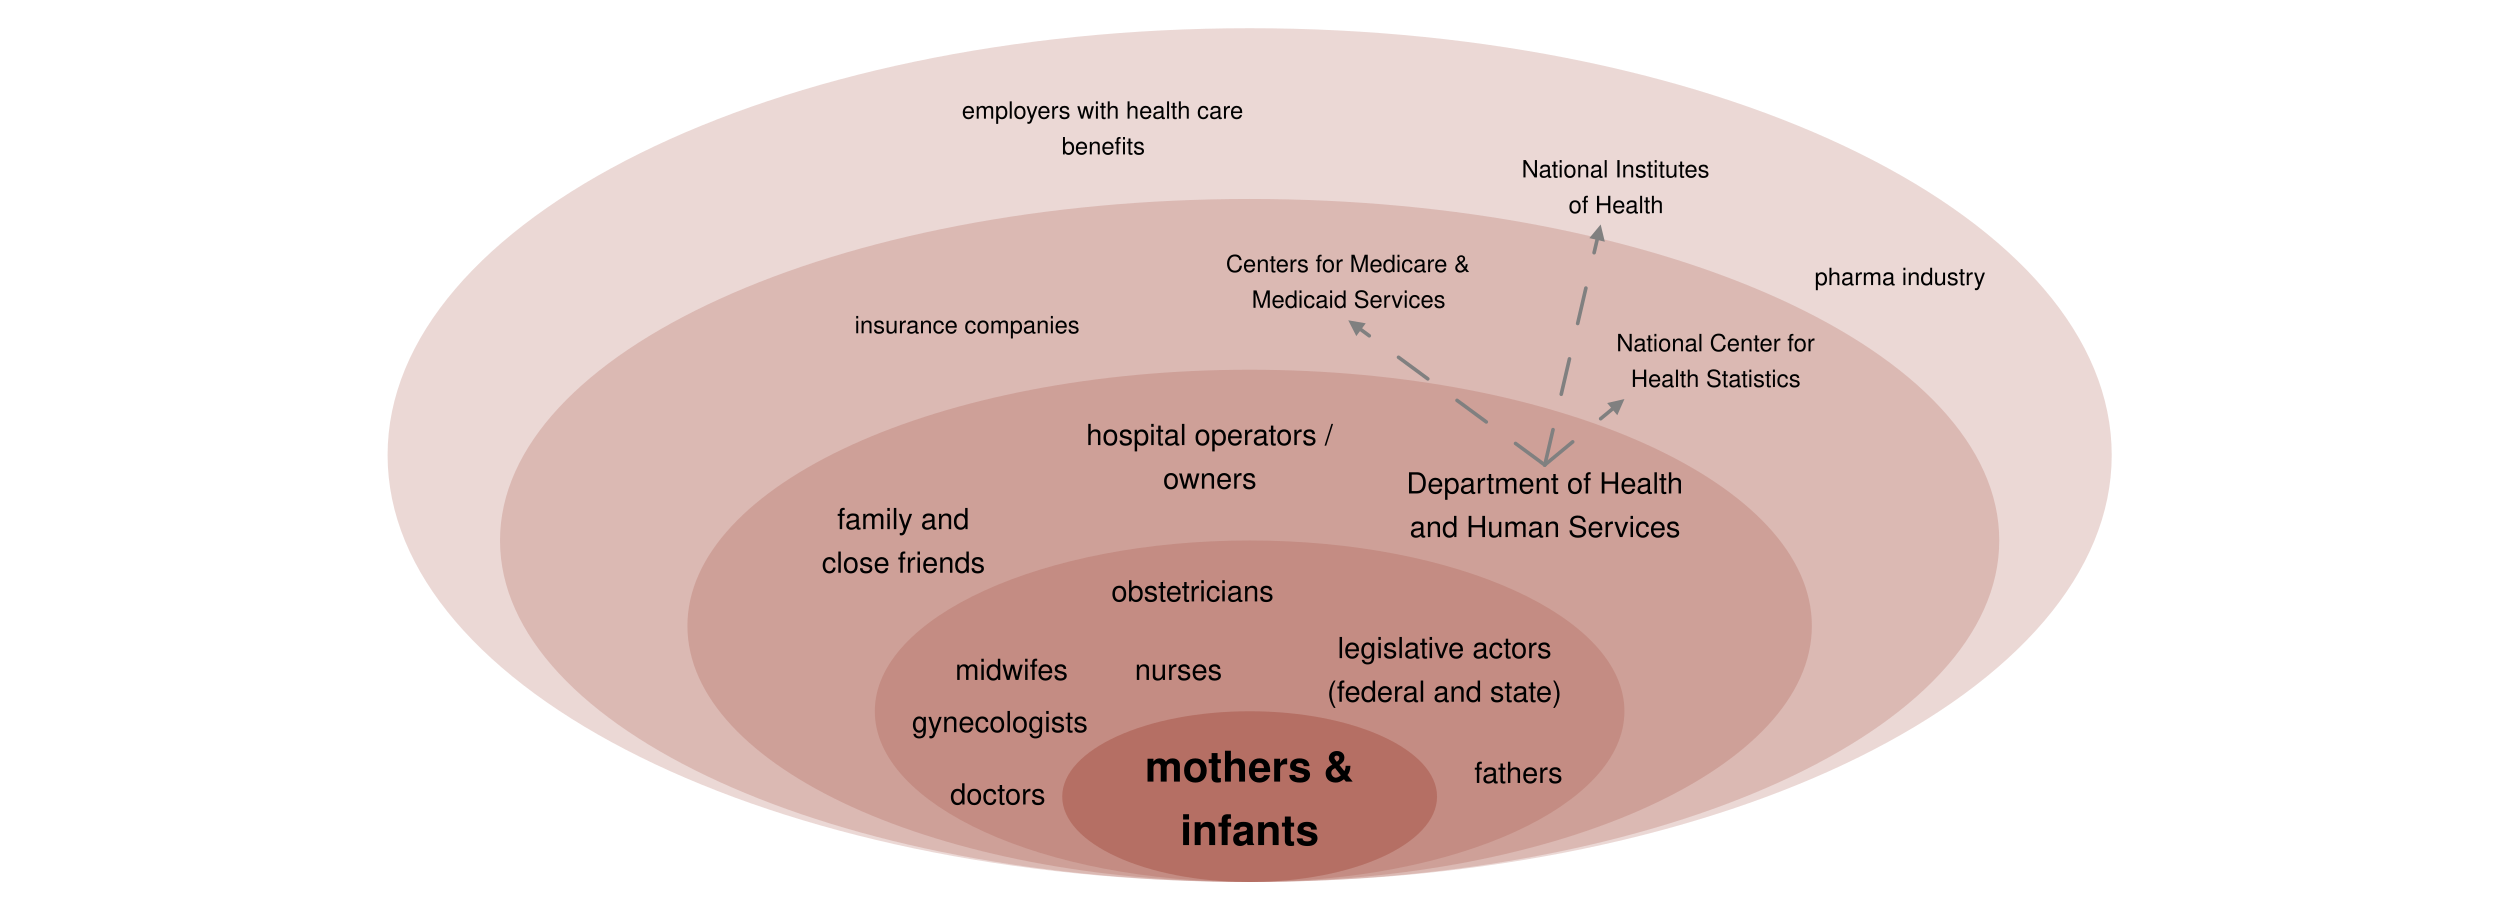
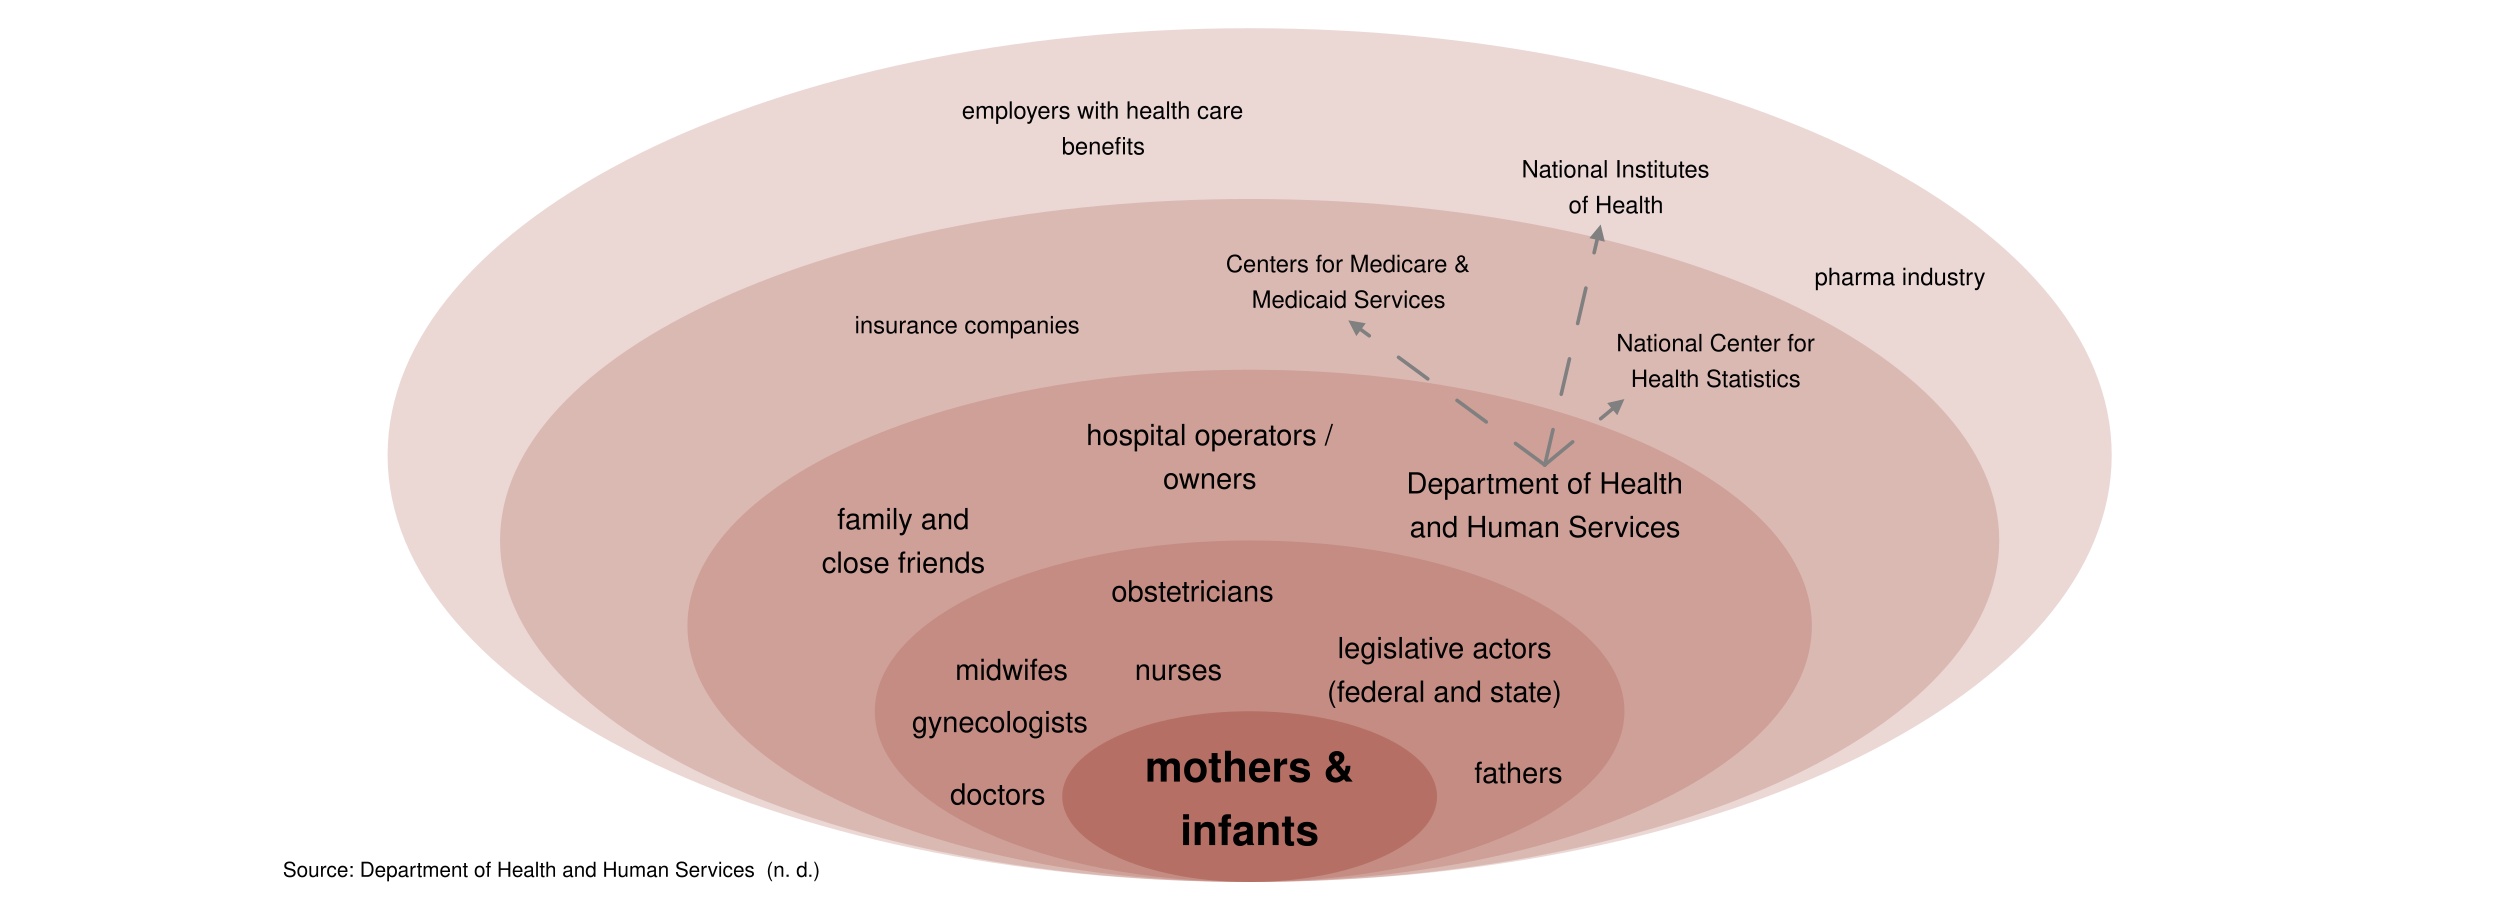
<svg xmlns="http://www.w3.org/2000/svg" id="Layer_1" version="1.1" viewBox="0 0 1450 520">
  <defs>
    <style>
      .st0 {
        font-size: 13.8px;
      }

-       .st0, .st1, .st2, .st3 {
+       .st0, .st1, .st2, .st3, .st4, .st5 {
        isolation: isolate;
      }

-       .st0, .st3 {
+       .st0, .st1, .st5 {
        font-family: Helvetica, Helvetica;
+       }
+ 
+       .st1 {
+         font-size: 12px;
+       }
+ 
+       .st2 {
+         font-family: Helvetica-Bold, Helvetica;
+         font-size: 24.54px;
+         font-weight: 700;
+       }
+ 
+       .st6 {
+         fill-opacity: .2;
+       }
+ 
+       .st6, .st4 {
+         fill: #9b3d2e;
      }

      .st4 {
        fill-opacity: .4;
        opacity: .9;
      }

-       .st4, .st5 {
-         fill: #9b3d2e;
-       }
- 
-       .st1 {
-         font-family: Helvetica-Bold, Helvetica;
-         font-size: 24.54px;
-         font-weight: 700;
-       }
- 
      .st5 {
-         fill-opacity: .2;
-       }
- 
-       .st3 {
        font-size: 16.87px;
      }

-       .st6 {
+       .st7 {
        fill: gray;
        fill-rule: evenodd;
      }

-       .st7 {
+       .st8 {
        fill: none;
        stroke: gray;
        stroke-dasharray: 21.07 21.07 21.07 21.07 21.07 21.07;
        stroke-linecap: round;
        stroke-linejoin: round;
        stroke-width: 2.11px;
      }
    </style>
  </defs>
-   <ellipse class="st5" cx="724.8" cy="263.96" rx="500" ry="247.6" />
-   <ellipse class="st5" cx="724.79" cy="313.48" rx="434.78" ry="198.08" />
-   <ellipse class="st5" cx="724.79" cy="363" rx="326.09" ry="148.56" />
-   <ellipse class="st5" cx="724.78" cy="412.52" rx="217.39" ry="99.04" />
+   <ellipse class="st6" cx="724.8" cy="263.96" rx="500" ry="247.6" />
+   <ellipse class="st6" cx="724.79" cy="313.48" rx="434.78" ry="198.08" />
+   <ellipse class="st6" cx="724.79" cy="363" rx="326.09" ry="148.56" />
+   <ellipse class="st6" cx="724.78" cy="412.52" rx="217.39" ry="99.04" />
  <ellipse class="st4" cx="724.79" cy="462.04" rx="108.7" ry="49.52" />
  <g>
-     <g class="st2">
-       <g class="st2">
-         <text class="st1" transform="translate(664.1 453.33)">
-           <tspan x="0" y="0">mothers &amp;</tspan>
-         </text>
-       </g>
-     </g>
-     <g class="st2">
-       <g class="st2">
-         <text class="st1" transform="translate(684.56 490.14)">
-           <tspan x="0" y="0">infants</tspan>
-         </text>
-       </g>
-     </g>
-   </g>
-   <g class="st2">
-     <g class="st2">
-       <text class="st3" transform="translate(855.09 454.09)">
-         <tspan x="0" y="0">fathers</tspan>
+     <g class="st3">
+       <g class="st3">
+         <g class="st3">
+           <g class="st3">
+             <g class="st3">
+               <text class="st2" transform="translate(664.1 453.33)">
+                 <tspan x="0" y="0">mothers &amp;</tspan>
+               </text>
+             </g>
+           </g>
+         </g>
+       </g>
+     </g>
+     <g class="st3">
+       <g class="st3">
+         <g class="st3">
+           <g class="st3">
+             <g class="st3">
+               <text class="st2" transform="translate(684.56 490.14)">
+                 <tspan x="0" y="0">infants</tspan>
+               </text>
+             </g>
+           </g>
+         </g>
+       </g>
+     </g>
+   </g>
+   <g class="st3">
+     <g class="st3">
+       <g class="st3">
+         <g class="st3">
+           <g class="st3">
+             <text class="st5" transform="translate(855.09 454.09)">
+               <tspan x="0" y="0">fathers</tspan>
+             </text>
+           </g>
+         </g>
+       </g>
+     </g>
+   </g>
+   <g>
+     <g class="st3">
+       <g class="st3">
+         <g class="st3">
+           <g class="st3">
+             <g class="st3">
+               <text class="st5" transform="translate(485.56 306.88)">
+                 <tspan x="0" y="0">family and</tspan>
+               </text>
+             </g>
+           </g>
+         </g>
+       </g>
+     </g>
+     <g class="st3">
+       <g class="st3">
+         <g class="st3">
+           <g class="st3">
+             <g class="st3">
+               <text class="st5" transform="translate(476.64 332.19)">
+                 <tspan x="0" y="0">close friends</tspan>
+               </text>
+             </g>
+           </g>
+         </g>
+       </g>
+     </g>
+   </g>
+   <g>
+     <g class="st3">
+       <g class="st3">
+         <g class="st3">
+           <g class="st3">
+             <g class="st3">
+               <text class="st5" transform="translate(775.82 381.7)">
+                 <tspan x="0" y="0">legislative actors</tspan>
+               </text>
+             </g>
+           </g>
+         </g>
+       </g>
+     </g>
+     <g class="st3">
+       <g class="st3">
+         <g class="st3">
+           <g class="st3">
+             <g class="st3">
+               <text class="st5" transform="translate(769.71 407.01)">
+                 <tspan x="0" y="0">(federal and state)</tspan>
+               </text>
+             </g>
+           </g>
+         </g>
+       </g>
+     </g>
+   </g>
+   <g>
+     <g class="st3">
+       <g class="st3">
+         <g class="st3">
+           <g class="st3">
+             <g class="st3">
+               <text class="st5" transform="translate(815.73 286.2)">
+                 <tspan x="0" y="0">Department of Health</tspan>
+               </text>
+             </g>
+           </g>
+         </g>
+       </g>
+     </g>
+     <g class="st3">
+       <g class="st3">
+         <g class="st3">
+           <g class="st3">
+             <g class="st3">
+               <text class="st5" transform="translate(817.61 311.51)">
+                 <tspan x="0" y="0">and Human Services</tspan>
+               </text>
+             </g>
+           </g>
+         </g>
+       </g>
+     </g>
+   </g>
+   <g>
+     <g class="st3">
+       <g class="st3">
+         <g class="st3">
+           <g class="st3">
+             <g class="st3">
+               <text class="st0" transform="translate(711.02 157.81)">
+                 <tspan x="0" y="0">Centers for Medicare &amp;</tspan>
+               </text>
+             </g>
+           </g>
+         </g>
+       </g>
+     </g>
+     <g class="st3">
+       <g class="st3">
+         <g class="st3">
+           <g class="st3">
+             <g class="st3">
+               <text class="st0" transform="translate(725.98 178.51)">
+                 <tspan x="0" y="0">Medicaid Services</tspan>
+               </text>
+             </g>
+           </g>
+         </g>
+       </g>
+     </g>
+   </g>
+   <g>
+     <g class="st3">
+       <g class="st3">
+         <g class="st3">
+           <g class="st3">
+             <g class="st3">
+               <text class="st0" transform="translate(882.54 102.91)">
+                 <tspan x="0" y="0">National Institutes</tspan>
+               </text>
+             </g>
+           </g>
+         </g>
+       </g>
+     </g>
+     <g class="st3">
+       <g class="st3">
+         <g class="st3">
+           <g class="st3">
+             <g class="st3">
+               <text class="st0" transform="translate(909.77 123.62)">
+                 <tspan x="0" y="0">of Health</tspan>
+               </text>
+             </g>
+           </g>
+         </g>
+       </g>
+     </g>
+   </g>
+   <g class="st3">
+     <g class="st3">
+       <g class="st3">
+         <g class="st3">
+           <g class="st3">
+             <text class="st5" transform="translate(551.06 466.58)">
+               <tspan x="0" y="0">doctors</tspan>
+             </text>
+           </g>
+         </g>
+       </g>
+     </g>
+   </g>
+   <g class="st3">
+     <g class="st3">
+       <g class="st3">
+         <g class="st3">
+           <g class="st3">
+             <text class="st5" transform="translate(658.17 394.36)">
+               <tspan x="0" y="0">nurses</tspan>
+             </text>
+           </g>
+         </g>
+       </g>
+     </g>
+   </g>
+   <g class="st3">
+     <g class="st3">
+       <g class="st3">
+         <g class="st3">
+           <g class="st3">
+             <text class="st5" transform="translate(554 394.36)">
+               <tspan x="0" y="0">midwifes</tspan>
+             </text>
+           </g>
+         </g>
+       </g>
+     </g>
+   </g>
+   <g class="st3">
+     <g class="st3">
+       <g class="st3">
+         <g class="st3">
+           <g class="st3">
+             <text class="st5" transform="translate(644.58 348.81)">
+               <tspan x="0" y="0">obstetricians</tspan>
+             </text>
+           </g>
+         </g>
+       </g>
+     </g>
+   </g>
+   <g class="st3">
+     <g class="st3">
+       <g class="st3">
+         <g class="st3">
+           <g class="st3">
+             <text class="st5" transform="translate(528.89 424.62)">
+               <tspan x="0" y="0">gynecologists</tspan>
+             </text>
+           </g>
+         </g>
+       </g>
+     </g>
+   </g>
+   <g class="st3">
+     <g class="st3">
+       <g class="st3">
+         <g class="st3">
+           <g class="st3">
+             <text class="st0" transform="translate(1052.45 165.33)">
+               <tspan x="0" y="0">pharma industry</tspan>
+             </text>
+           </g>
+         </g>
+       </g>
+     </g>
+   </g>
+   <g>
+     <g class="st3">
+       <g class="st3">
+         <g class="st3">
+           <g class="st3">
+             <g class="st3">
+               <text class="st0" transform="translate(557.86 68.83)">
+                 <tspan x="0" y="0">employers with health care</tspan>
+               </text>
+             </g>
+           </g>
+         </g>
+       </g>
+     </g>
+     <g class="st3">
+       <g class="st3">
+         <g class="st3">
+           <g class="st3">
+             <g class="st3">
+               <text class="st0" transform="translate(615.78 89.54)">
+                 <tspan x="0" y="0">beneﬁts</tspan>
+               </text>
+             </g>
+           </g>
+         </g>
+       </g>
+     </g>
+   </g>
+   <g class="st3">
+     <g class="st3">
+       <g class="st3">
+         <g class="st3">
+           <g class="st3">
+             <text class="st0" transform="translate(495.7 193.3)">
+               <tspan x="0" y="0">insurance companies</tspan>
+             </text>
+           </g>
+         </g>
+       </g>
+     </g>
+   </g>
+   <g>
+     <g class="st3">
+       <g class="st3">
+         <g class="st3">
+           <g class="st3">
+             <g class="st3">
+               <text class="st5" transform="translate(630.02 258.13)">
+                 <tspan x="0" y="0">hospital operators /</tspan>
+               </text>
+             </g>
+           </g>
+         </g>
+       </g>
+     </g>
+     <g class="st3">
+       <g class="st3">
+         <g class="st3">
+           <g class="st3">
+             <g class="st3">
+               <text class="st5" transform="translate(674.57 283.44)">
+                 <tspan x="0" y="0">owners</tspan>
+               </text>
+             </g>
+           </g>
+         </g>
+       </g>
+     </g>
+   </g>
+   <g>
+     <path class="st7" d="M786.66,194.93l-4.68-9.16,10.14,1.75-5.46,7.41Z" />
+     <path class="st8" d="M895.98,269.7s-84.67-62.33-108.06-79.56" />
+   </g>
+   <g>
+     <path class="st7" d="M932.16,233.75l10.02-2.32-4.16,9.41-5.87-7.09h0Z" />
+     <path class="st8" d="M895.92,269.71s28.24-23.37,40.59-33.59" />
+   </g>
+   <g>
+     <path class="st7" d="M921.82,138.12l6.57-7.93,2.4,10-8.96-2.08h-.01Z" />
+     <path class="st8" d="M895.99,269.71s24.11-103.83,30.73-132.35" />
+   </g>
+   <g>
+     <g class="st3">
+       <g class="st3">
+         <g class="st3">
+           <g class="st3">
+             <g class="st3">
+               <text class="st0" transform="translate(937.47 203.72)">
+                 <tspan x="0" y="0">National Center for</tspan>
+               </text>
+             </g>
+           </g>
+         </g>
+       </g>
+     </g>
+     <g class="st3">
+       <g class="st3">
+         <g class="st3">
+           <g class="st3">
+             <g class="st3">
+               <text class="st0" transform="translate(945.92 224.43)">
+                 <tspan x="0" y="0">Health Statistics</tspan>
+               </text>
+             </g>
+           </g>
+         </g>
+       </g>
+     </g>
+   </g>
+   <g class="st3">
+     <g class="st3">
+       <text class="st1" transform="translate(164.05 508.56)">
+         <tspan x="0" y="0" xml:space="preserve">Source: Department of Health and Human Services  (n. d.)</tspan>
      </text>
    </g>
  </g>
-   <g>
-     <g class="st2">
-       <g class="st2">
-         <text class="st3" transform="translate(485.56 306.88)">
-           <tspan x="0" y="0">family and</tspan>
-         </text>
-       </g>
-     </g>
-     <g class="st2">
-       <g class="st2">
-         <text class="st3" transform="translate(476.64 332.19)">
-           <tspan x="0" y="0">close friends</tspan>
-         </text>
-       </g>
-     </g>
-   </g>
-   <g>
-     <g class="st2">
-       <g class="st2">
-         <text class="st3" transform="translate(775.82 381.7)">
-           <tspan x="0" y="0">legislative actors</tspan>
-         </text>
-       </g>
-     </g>
-     <g class="st2">
-       <g class="st2">
-         <text class="st3" transform="translate(769.71 407.01)">
-           <tspan x="0" y="0">(federal and state)</tspan>
-         </text>
-       </g>
-     </g>
-   </g>
-   <g>
-     <g class="st2">
-       <g class="st2">
-         <text class="st3" transform="translate(815.73 286.2)">
-           <tspan x="0" y="0">Department of Health</tspan>
-         </text>
-       </g>
-     </g>
-     <g class="st2">
-       <g class="st2">
-         <text class="st3" transform="translate(817.61 311.51)">
-           <tspan x="0" y="0">and Human Services</tspan>
-         </text>
-       </g>
-     </g>
-   </g>
-   <g>
-     <g class="st2">
-       <g class="st2">
-         <text class="st0" transform="translate(711.02 157.81)">
-           <tspan x="0" y="0">Centers for Medicare &amp;</tspan>
-         </text>
-       </g>
-     </g>
-     <g class="st2">
-       <g class="st2">
-         <text class="st0" transform="translate(725.98 178.51)">
-           <tspan x="0" y="0">Medicaid Services</tspan>
-         </text>
-       </g>
-     </g>
-   </g>
-   <g>
-     <g class="st2">
-       <g class="st2">
-         <text class="st0" transform="translate(882.54 102.91)">
-           <tspan x="0" y="0">National Institutes</tspan>
-         </text>
-       </g>
-     </g>
-     <g class="st2">
-       <g class="st2">
-         <text class="st0" transform="translate(909.77 123.62)">
-           <tspan x="0" y="0">of Health</tspan>
-         </text>
-       </g>
-     </g>
-   </g>
-   <g class="st2">
-     <g class="st2">
-       <text class="st3" transform="translate(551.06 466.58)">
-         <tspan x="0" y="0">doctors</tspan>
-       </text>
-     </g>
-   </g>
-   <g class="st2">
-     <g class="st2">
-       <text class="st3" transform="translate(658.17 394.36)">
-         <tspan x="0" y="0">nurses</tspan>
-       </text>
-     </g>
-   </g>
-   <g class="st2">
-     <g class="st2">
-       <text class="st3" transform="translate(554 394.36)">
-         <tspan x="0" y="0">midwifes</tspan>
-       </text>
-     </g>
-   </g>
-   <g class="st2">
-     <g class="st2">
-       <text class="st3" transform="translate(644.58 348.81)">
-         <tspan x="0" y="0">obstetricians</tspan>
-       </text>
-     </g>
-   </g>
-   <g class="st2">
-     <g class="st2">
-       <text class="st3" transform="translate(528.89 424.62)">
-         <tspan x="0" y="0">gynecologists</tspan>
-       </text>
-     </g>
-   </g>
-   <g class="st2">
-     <g class="st2">
-       <text class="st0" transform="translate(1052.45 165.33)">
-         <tspan x="0" y="0">pharma industry</tspan>
-       </text>
-     </g>
-   </g>
-   <g>
-     <g class="st2">
-       <g class="st2">
-         <text class="st0" transform="translate(557.86 68.83)">
-           <tspan x="0" y="0">employers with health care</tspan>
-         </text>
-       </g>
-     </g>
-     <g class="st2">
-       <g class="st2">
-         <text class="st0" transform="translate(615.78 89.54)">
-           <tspan x="0" y="0">beneﬁts</tspan>
-         </text>
-       </g>
-     </g>
-   </g>
-   <g class="st2">
-     <g class="st2">
-       <text class="st0" transform="translate(495.7 193.3)">
-         <tspan x="0" y="0">insurance companies</tspan>
-       </text>
-     </g>
-   </g>
-   <g>
-     <g class="st2">
-       <g class="st2">
-         <text class="st3" transform="translate(630.02 258.13)">
-           <tspan x="0" y="0">hospital operators /</tspan>
-         </text>
-       </g>
-     </g>
-     <g class="st2">
-       <g class="st2">
-         <text class="st3" transform="translate(674.57 283.44)">
-           <tspan x="0" y="0">owners</tspan>
-         </text>
-       </g>
-     </g>
-   </g>
-   <g>
-     <path class="st6" d="M786.66,194.93l-4.68-9.16,10.14,1.75-5.46,7.41Z" />
-     <path class="st7" d="M895.98,269.7s-84.67-62.33-108.06-79.56" />
-   </g>
-   <g>
-     <path class="st6" d="M932.16,233.75l10.02-2.32-4.16,9.41-5.87-7.09h0Z" />
-     <path class="st7" d="M895.92,269.71s28.24-23.37,40.59-33.59" />
-   </g>
-   <g>
-     <path class="st6" d="M921.82,138.12l6.57-7.93,2.4,10-8.96-2.08h-.01Z" />
-     <path class="st7" d="M895.99,269.71s24.11-103.83,30.73-132.35" />
-   </g>
-   <g>
-     <g class="st2">
-       <g class="st2">
-         <text class="st0" transform="translate(937.47 203.72)">
-           <tspan x="0" y="0">National Center for</tspan>
-         </text>
-       </g>
-     </g>
-     <g class="st2">
-       <g class="st2">
-         <text class="st0" transform="translate(945.92 224.43)">
-           <tspan x="0" y="0">Health Statistics</tspan>
-         </text>
-       </g>
-     </g>
-   </g>
</svg>
